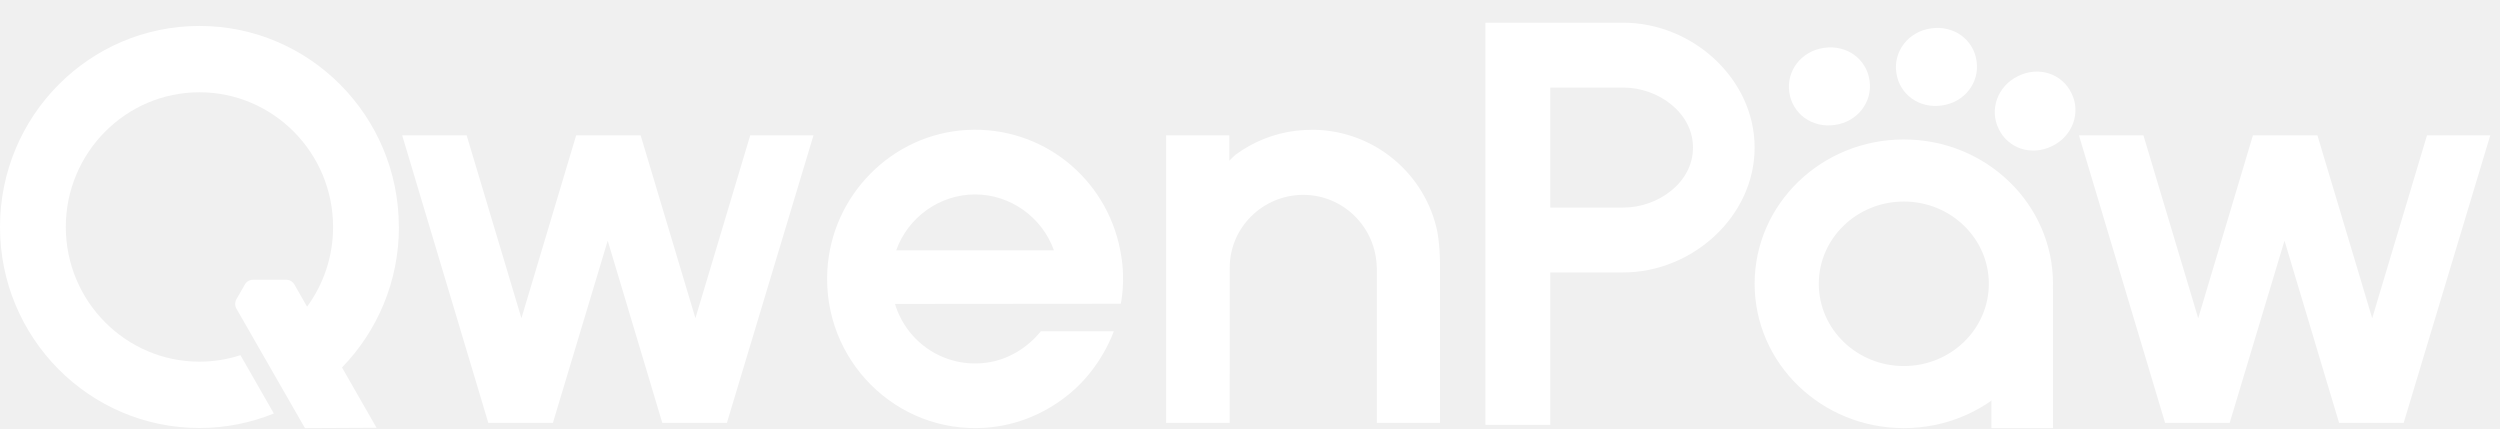
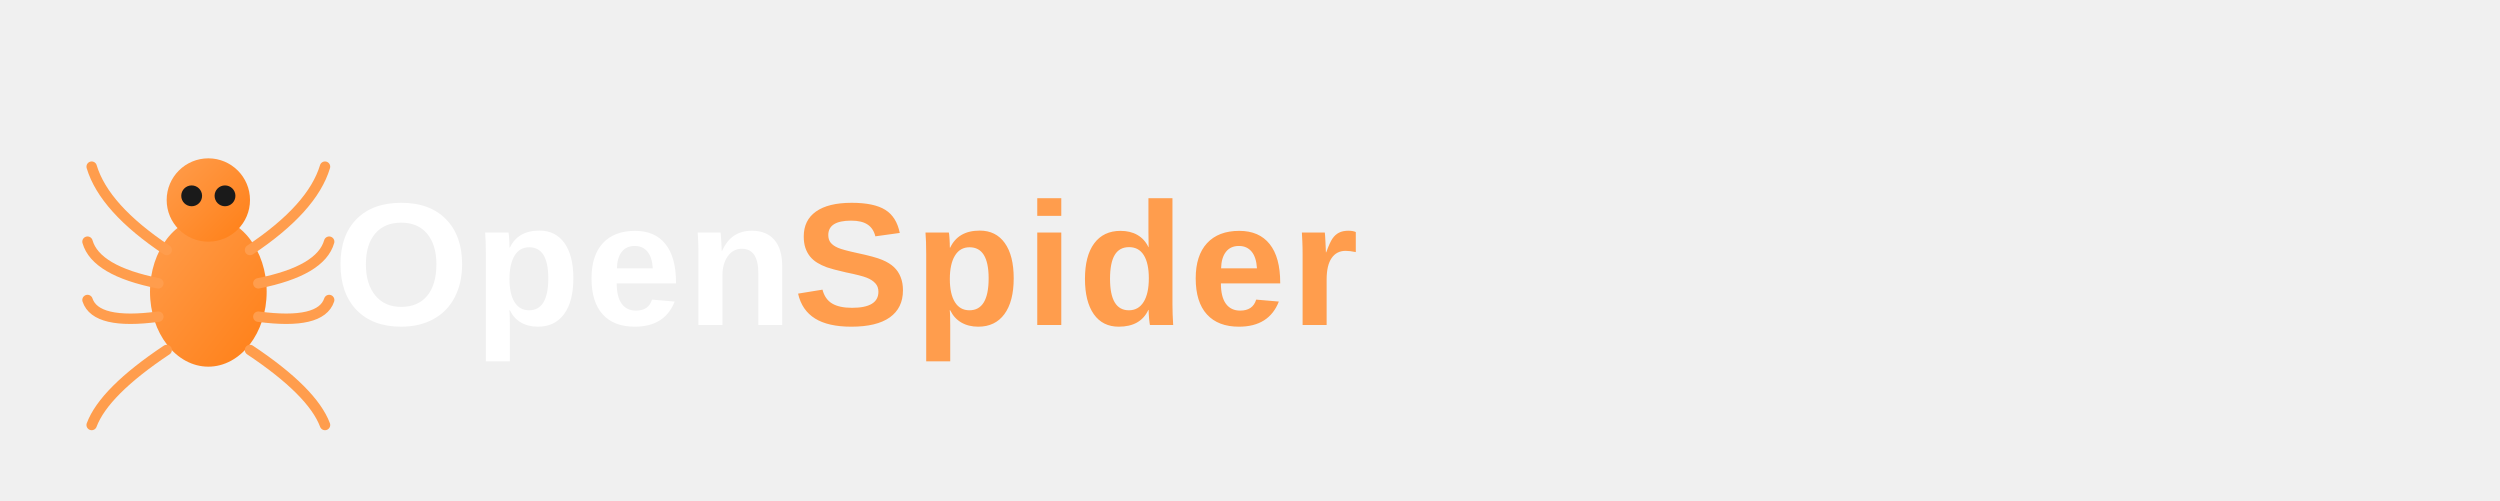
- <svg xmlns="http://www.w3.org/2000/svg" fill="none" version="1.1" width="770.822" height="132" viewBox="0 0 770.822 132">
-   <path d="M0,69.982C0,104.211,27.535,131.965,61.494,131.965C69.606,131.965,77.342,130.37,84.434,127.487L74.131,109.504C70.145,110.804,65.902,111.513,61.494,111.513C38.777,111.513,20.291,92.88,20.291,69.982C20.291,47.084,38.777,28.452,61.494,28.452C84.212,28.452,102.697,47.084,102.697,69.982C102.697,79.174,99.72,87.67,94.679,94.558L90.764,87.717C90.248,86.819,89.287,86.252,88.256,86.252L78.011,86.252C76.979,86.252,76.018,86.807,75.502,87.717L72.9,92.254C72.384,93.164,72.384,94.274,72.9,95.172L76.334,101.162L79.781,107.176L89.955,124.911L94.023,132L94.082,132L116.096,131.894L105.452,113.308C116.307,102.131,123,86.842,123,69.97L122.977,69.982C122.977,35.754,95.453,8,61.494,8C27.535,8,0,35.754,0,69.982Z" fill="#FFFFFF" fill-opacity="1" style="mix-blend-mode:passthrough" />
-   <path d="M143.881,41.725L160.77,98.113L177.646,41.725L197.528,41.725L214.416,98.113L231.316,41.725L250.822,41.725L224.122,130.384L204.205,130.384L187.376,74.209L170.475,130.384L150.559,130.384L124,41.725L143.881,41.725ZM329.724,121.438C339.724,113.249,343.409,102.137,343.409,102.137L320.934,102.137L320.864,102.219C316.662,107.355,310.759,110.929,304.222,111.817C291.324,113.568,279.611,105.722,275.949,93.711L345.568,93.652C345.568,93.652,347.129,86.8,345.627,78.422L345.404,77.179C341.097,54.754,321.157,38.825,298.131,40.068C275.092,41.311,256.373,60.15,255.094,83.392C253.568,110.965,276.289,133.709,303.693,131.899C311.428,131.39,320.828,128.727,329.724,121.438ZM276.325,77.179C279.974,66.955,289.751,59.949,300.642,59.949C311.533,59.949,321.298,66.955,324.959,77.179L276.336,77.179L276.325,77.179ZM443.953,79.427C443.871,76.623,443.613,73.984,443.19,71.522C439.552,53.712,423.884,40.281,405.024,40.009C403.158,40.009,401.374,40.115,399.661,40.293C392.713,41.133,386.328,43.748,380.977,47.689C380.296,48.281,379.662,48.908,379.04,49.559L379.04,41.725L359.546,41.725L359.546,130.384L379.146,130.384C379.146,130.384,379.169,82.552,379.169,82.445C379.193,70.043,389.462,60.079,401.832,60.079C414.202,60.079,424.225,70.055,424.495,82.445L424.518,82.445L424.518,130.384L444,130.384L444,81.404C444,80.729,443.977,80.078,443.953,79.427Z" fill="#FFFFFF" fill-opacity="1" style="mix-blend-mode:passthrough" />
-   <path d="M641,41.725L667.559,130.384L687.475,130.384L704.376,74.209L721.205,130.384L741.122,130.384L767.822,41.725L748.316,41.725L731.416,98.113L714.528,41.725L694.646,41.725L677.77,98.113L660.881,41.725L641,41.725Z" fill="#FFFFFF" fill-opacity="1" style="mix-blend-mode:passthrough" />
-   <path d="M587,132C612.405,132,633,112.077,633,87.5C633,62.923,612.405,43,587,43C561.595,43,541,62.923,541,87.5C541,112.077,561.595,132,587,132ZM587,112.86C601.478,112.86,613.215,101.506,613.215,87.5C613.215,73.494,601.478,62.14,587,62.14C572.522,62.14,560.785,73.494,560.785,87.5C560.785,101.506,572.522,112.86,587,112.86Z" fill-rule="evenodd" fill="#FFFFFF" fill-opacity="1" />
-   <path d="M478,7L458,7L458,131L478,131L478,84L500.5,84C521.763,84,541,66.763,541,45.5C541,24.237,521.763,7,500.5,7L478,7ZM478,27L478,64L500.5,64C511.27,64,522,56.27,522,45.5C522,34.73,511.27,27,500.5,27L478,27Z" fill-rule="evenodd" fill="#FFFFFF" fill-opacity="1" />
-   <path d="M586.563,31.053C587.668,32.13,588.983,32.976,590.507,33.592C592.031,34.208,593.684,34.518,595.465,34.518C597.247,34.518,598.942,34.202,600.461,33.576C601.985,32.944,603.305,32.087,604.426,30.994C605.548,29.901,606.422,28.632,607.056,27.186C607.689,25.74,608,24.181,608,22.521L608,22.435C608,20.775,607.683,19.216,607.056,17.77C606.422,16.319,605.553,15.06,604.448,13.984C603.342,12.907,602.028,12.061,600.504,11.445C598.98,10.829,597.327,10.518,595.546,10.518C593.764,10.518,592.068,10.834,590.545,11.461C589.021,12.093,587.701,12.95,586.579,14.043C585.458,15.135,584.583,16.399,583.95,17.851C583.317,19.297,583,20.855,583,22.516L583,22.601C583,24.267,583.317,25.82,583.95,27.272C584.583,28.718,585.452,29.982,586.558,31.053L586.563,31.053Z" fill="#FFFFFF" fill-opacity="1" style="mix-blend-mode:passthrough" transform="matrix(0.9900481,-0.1407298,0.1407298,0.9900481,4.321747,82.15014)" />
-   <path d="M553.562,37.053C554.667,38.13,555.982,38.976,557.505,39.592C559.029,40.208,560.681,40.518,562.462,40.518C564.244,40.518,565.939,40.202,567.457,39.57C568.981,38.938,570.3,38.081,571.422,36.989C572.543,35.896,573.417,34.632,574.05,33.181C574.683,31.735,575,30.176,575,28.516L575,28.43C575,26.77,574.683,25.216,574.05,23.765C573.417,22.313,572.548,21.055,571.443,19.984C570.338,18.907,569.024,18.061,567.5,17.445C565.976,16.829,564.324,16.518,562.543,16.518C560.762,16.518,559.067,16.834,557.543,17.466C556.019,18.098,554.7,18.955,553.578,20.048C552.457,21.14,551.583,22.41,550.95,23.856C550.317,25.302,550,26.861,550,28.521L550,28.607C550,30.272,550.317,31.826,550.95,33.277C551.583,34.723,552.452,35.987,553.557,37.064L553.562,37.053Z" fill="#FFFFFF" fill-opacity="1" style="mix-blend-mode:passthrough" transform="matrix(0.9900481,-0.1407298,0.1407298,0.9900481,3.148954,77.56577)" />
-   <path d="M614.558,49.433C615.664,50.51,616.979,51.356,618.503,51.972C620.027,52.588,621.681,52.899,623.462,52.899C625.244,52.899,626.94,52.583,628.459,51.951C629.983,51.319,631.304,50.462,632.426,49.369C633.547,48.276,634.422,47.012,635.055,45.561C635.689,44.115,636,42.556,636,40.896L636,40.81C636,39.15,635.683,37.597,635.055,36.145C634.422,34.694,633.553,33.435,632.447,32.364C631.341,31.287,630.026,30.441,628.502,29.825C626.978,29.209,625.325,28.899,623.548,28.899C621.772,28.899,620.07,29.215,618.546,29.847C617.022,30.479,615.702,31.336,614.58,32.428C613.458,33.521,612.583,34.79,611.95,36.236C611.317,37.682,611,39.241,611,40.901L611,40.987C611,42.653,611.317,44.206,611.95,45.657C612.583,47.104,613.453,48.368,614.558,49.444L614.558,49.433Z" fill="#FFFFFF" fill-opacity="1" style="mix-blend-mode:passthrough" transform="matrix(0.8999723,-0.4359472,0.4359472,0.8999723,48.51865,269.2544)" />
-   <rect x="614" y="89" width="19" height="43" rx="0" fill="#FFFFFF" fill-opacity="1" />
+ <svg xmlns="http://www.w3.org/2000/svg" width="600" height="120" viewBox="0 0 600 120">
+   <defs>
+     <linearGradient id="grad2" x1="0%" y1="0%" x2="100%" y2="100%">
+       <stop offset="0%" style="stop-color:#FF9D4D;stop-opacity:1" />
+       <stop offset="100%" style="stop-color:#FF7F16;stop-opacity:1" />
+     </linearGradient>
+   </defs>
+   <g transform="translate(20, 20)">
+     <ellipse cx="30" cy="50" rx="14" ry="18" fill="url(#grad2)" />
+     <circle cx="30" cy="28" r="10" fill="url(#grad2)" />
+     <circle cx="26" cy="27" r="2.5" fill="#1a1a1a" />
+     <circle cx="34" cy="27" r="2.5" fill="#1a1a1a" />
+     <path d="M20,40 Q5,30 2,20" stroke="#FF9D4D" stroke-width="2.5" fill="none" stroke-linecap="round" />
+     <path d="M18,48 Q3,45 1,38" stroke="#FF9D4D" stroke-width="2.5" fill="none" stroke-linecap="round" />
+     <path d="M18,56 Q3,58 1,52" stroke="#FF9D4D" stroke-width="2.5" fill="none" stroke-linecap="round" />
+     <path d="M20,64 Q5,74 2,82" stroke="#FF9D4D" stroke-width="2.5" fill="none" stroke-linecap="round" />
+     <path d="M40,40 Q55,30 58,20" stroke="#FF9D4D" stroke-width="2.5" fill="none" stroke-linecap="round" />
+     <path d="M42,48 Q57,45 59,38" stroke="#FF9D4D" stroke-width="2.5" fill="none" stroke-linecap="round" />
+     <path d="M42,56 Q57,58 59,52" stroke="#FF9D4D" stroke-width="2.5" fill="none" stroke-linecap="round" />
+     <path d="M40,64 Q55,74 58,82" stroke="#FF9D4D" stroke-width="2.5" fill="none" stroke-linecap="round" />
+   </g>
+   <text x="80" y="78" font-family="Arial, Helvetica, sans-serif" font-size="42" font-weight="bold" fill="#ffffff" letter-spacing="1">
+     Open<tspan fill="#FF9D4D">Spider</tspan>
+   </text>
</svg>
